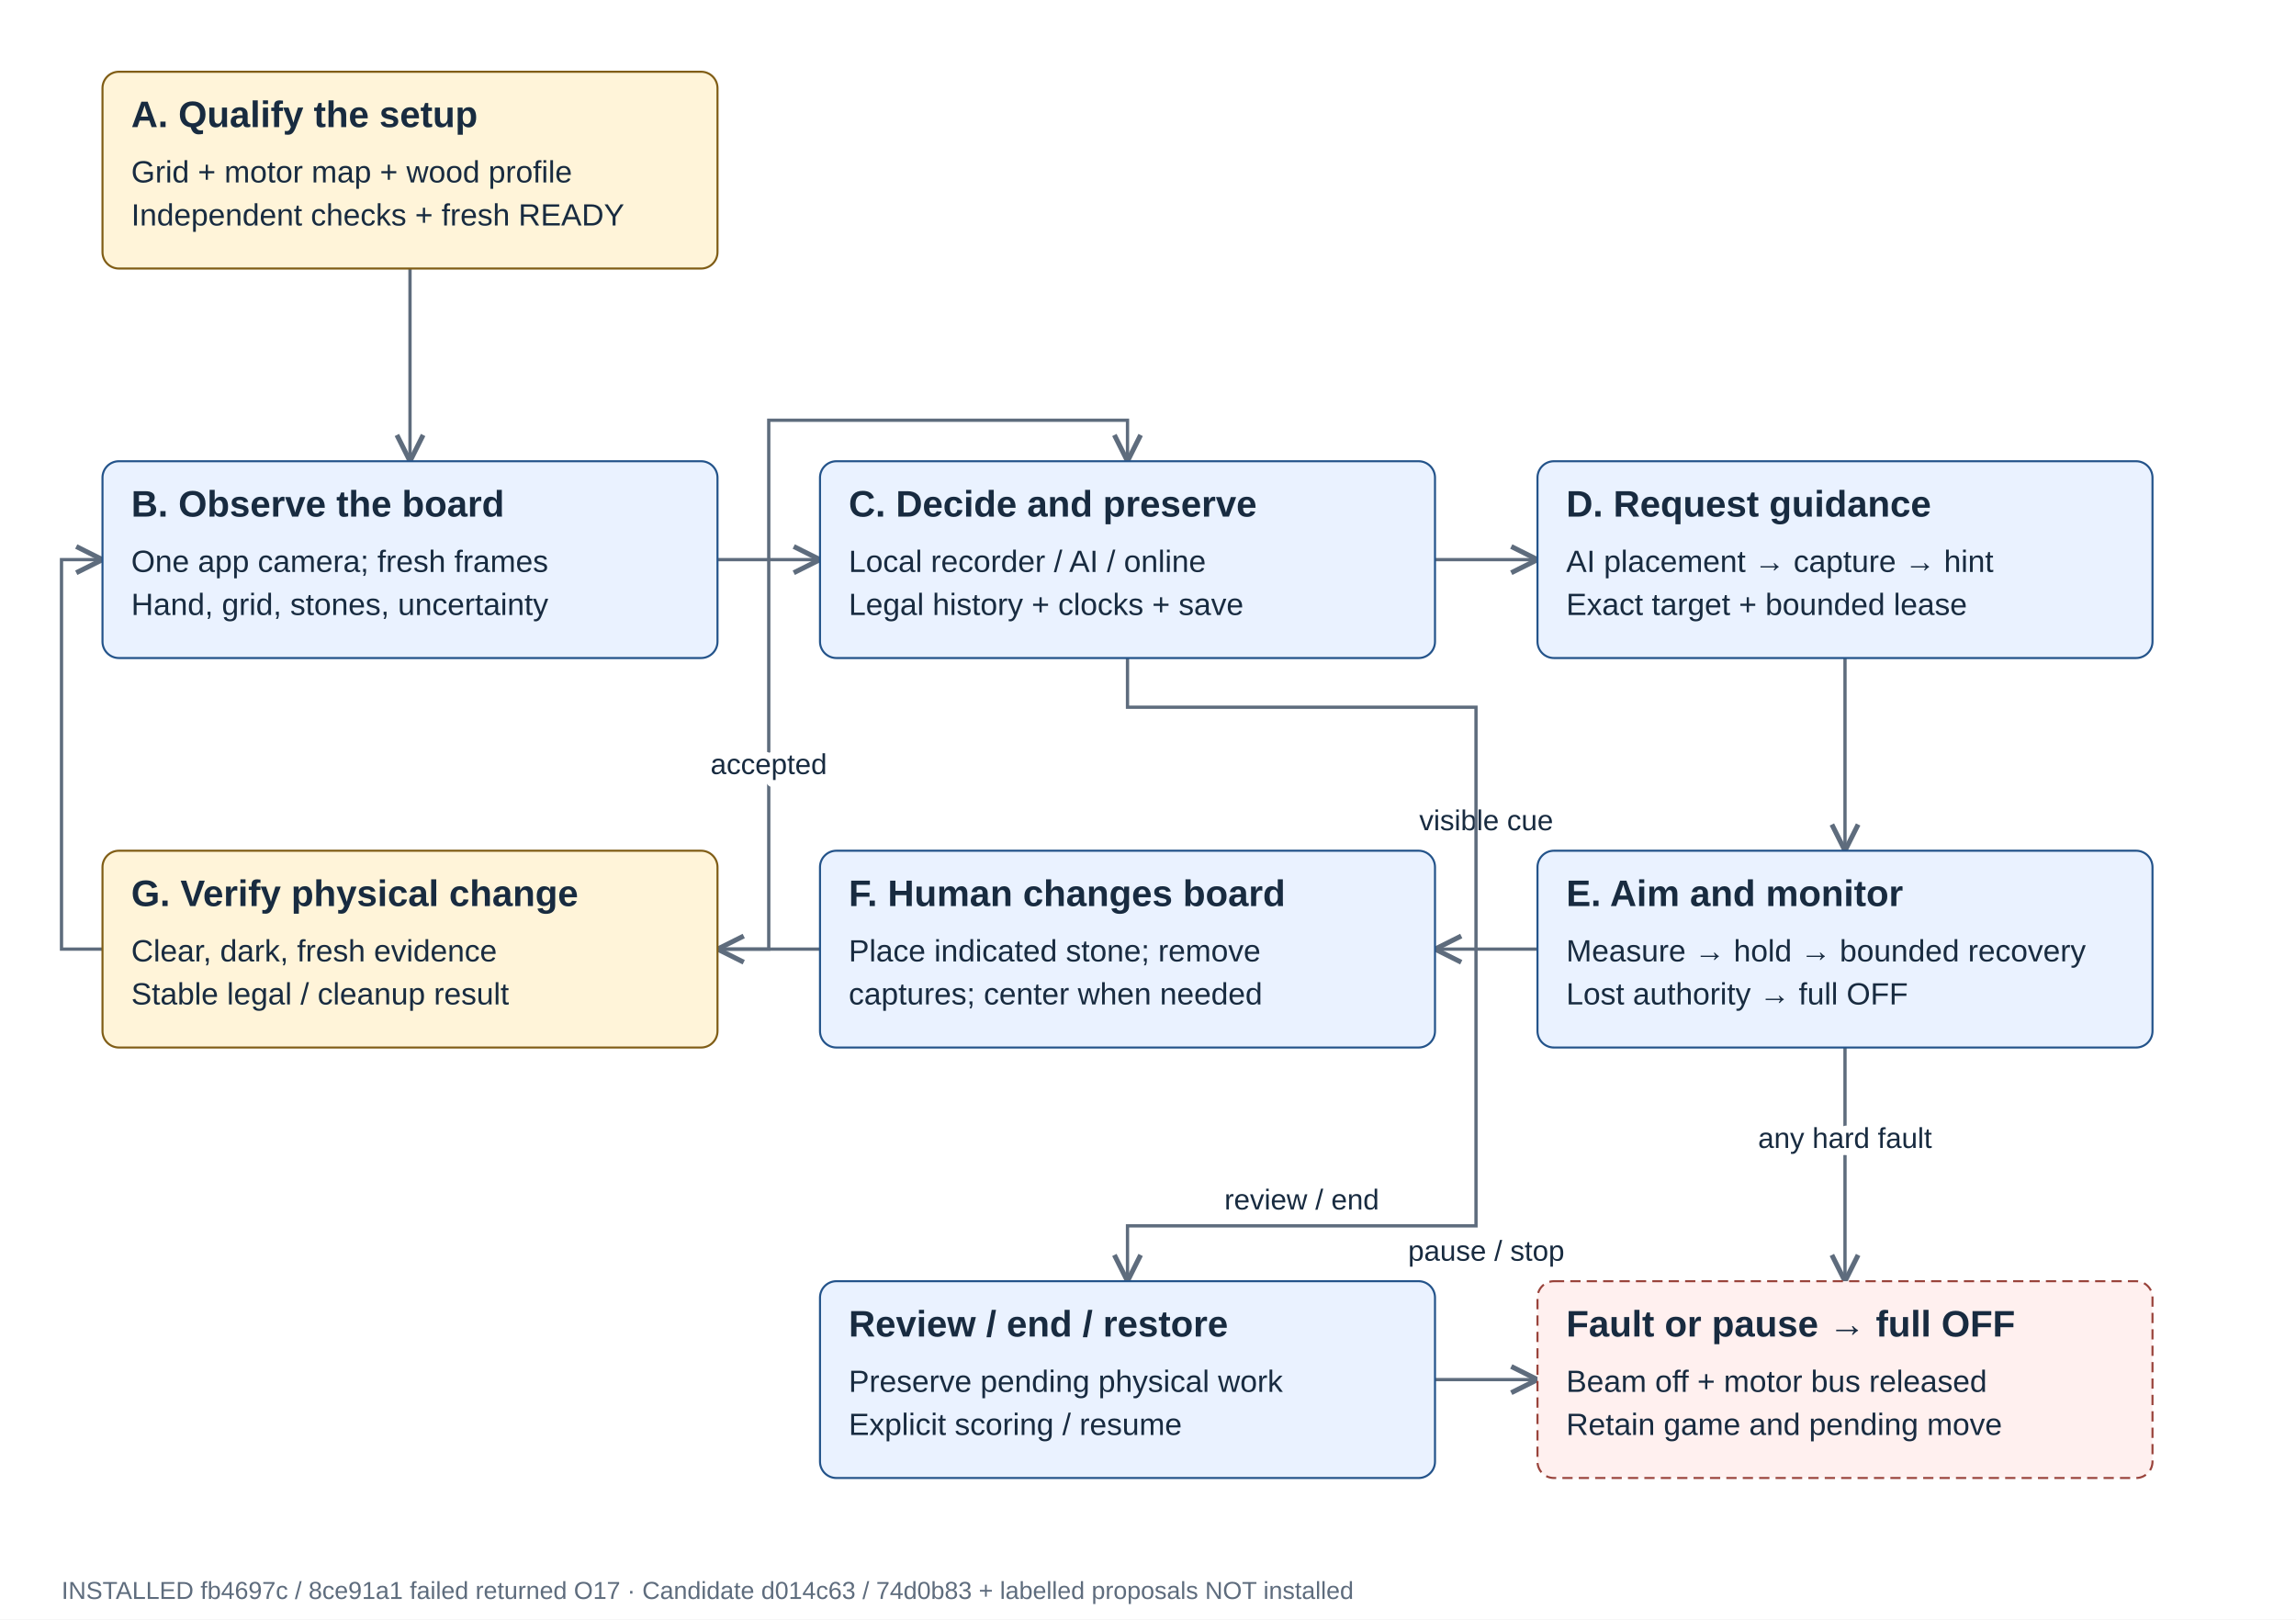
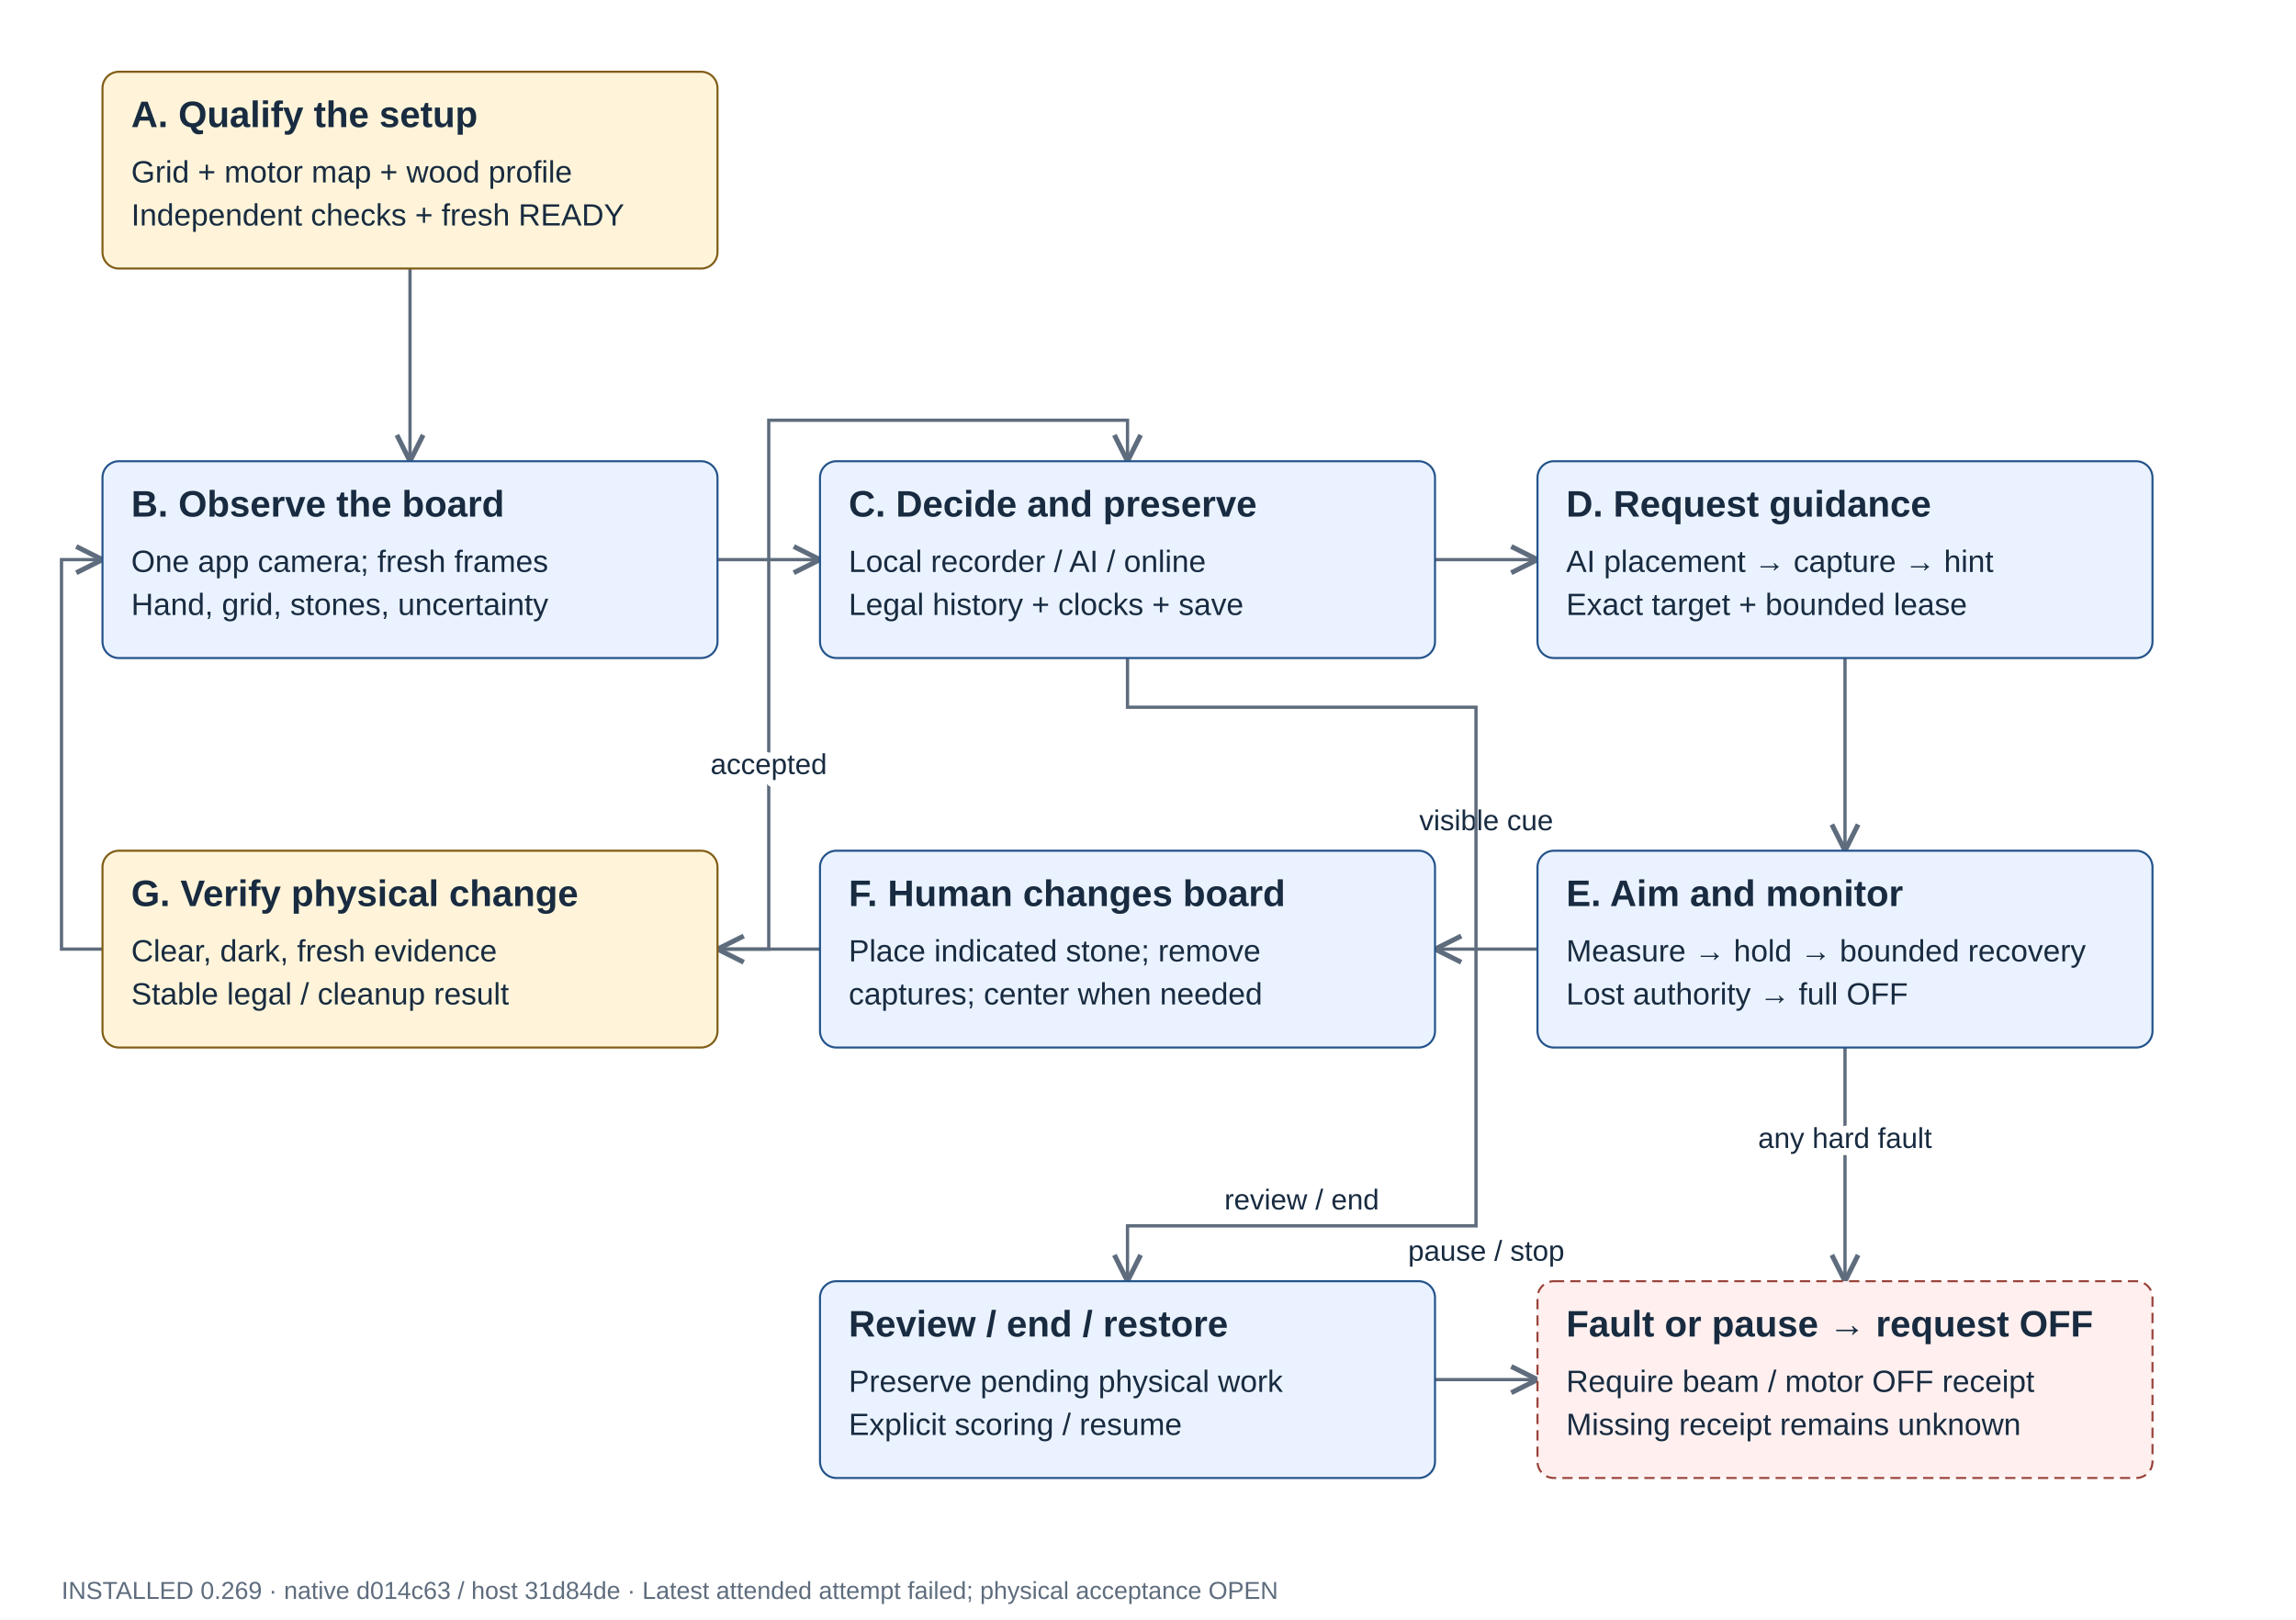
<svg xmlns="http://www.w3.org/2000/svg" viewBox="0 0 1120 790" width="1120" height="790" role="img" aria-labelledby="overview-title overview-desc">
  <defs>
    <marker id="arrow" markerWidth="10" markerHeight="10" refX="9" refY="5" orient="auto-start-reverse">
      <path d="M 1 1 L 9 5 L 1 9" fill="none" stroke="#5e6c7d" stroke-width="1.5" />
    </marker>
  </defs>
  <style>text{font-family:Arial,Helvetica,sans-serif;fill:#182b40}.edge-label{font-size:14px;paint-order:stroke;stroke:#fff;stroke-width:7px;stroke-linejoin:round}.node-title{font-size:18px;font-weight:600}.node-body{font-size:15px}</style>
  <rect width="100%" height="100%" fill="#fff" />
  <polyline points="200.0,131.0 200.0,225.0" fill="none" stroke="#5e6c7d" stroke-width="1.6" marker-end="url(#arrow)" />
  <polyline points="350.0,273.0 400.0,273.0" fill="none" stroke="#5e6c7d" stroke-width="1.6" marker-end="url(#arrow)" />
  <polyline points="700.0,273.0 750.0,273.0" fill="none" stroke="#5e6c7d" stroke-width="1.6" marker-end="url(#arrow)" />
  <polyline points="900.0,321.0 900.0,415.0" fill="none" stroke="#5e6c7d" stroke-width="1.6" marker-end="url(#arrow)" />
  <polyline points="750.0,463.0 700.0,463.0" fill="none" stroke="#5e6c7d" stroke-width="1.6" marker-end="url(#arrow)" />
  <text class="edge-label" x="725.0" y="405.0" text-anchor="middle">visible cue</text>
  <polyline points="400.0,463.0 350.0,463.0" fill="none" stroke="#5e6c7d" stroke-width="1.6" marker-end="url(#arrow)" />
  <polyline points="50.0,463.0 30,463 30,273 50.0,273.0" fill="none" stroke="#5e6c7d" stroke-width="1.6" marker-end="url(#arrow)" />
  <polyline points="350.0,463.0 375,463 375,205 550,205 550.0,225.0" fill="none" stroke="#5e6c7d" stroke-width="1.6" marker-end="url(#arrow)" />
  <text class="edge-label" x="375.0" y="377.6" text-anchor="middle">accepted</text>
  <polyline points="550.0,321.0 550,345 720,345 720,598 550,598 550.0,625.0" fill="none" stroke="#5e6c7d" stroke-width="1.6" marker-end="url(#arrow)" />
  <text class="edge-label" x="635.0" y="590.0" text-anchor="middle">review / end</text>
  <polyline points="900.0,511.0 900.0,625.0" fill="none" stroke="#5e6c7d" stroke-width="1.6" marker-end="url(#arrow)" />
  <text class="edge-label" x="900.0" y="560.0" text-anchor="middle">any hard fault</text>
  <polyline points="700.0,673.0 750.0,673.0" fill="none" stroke="#5e6c7d" stroke-width="1.6" marker-end="url(#arrow)" />
  <text class="edge-label" x="725.0" y="615.0" text-anchor="middle">pause / stop</text>
  <g data-node="setup">
    <rect x="50" y="35" width="300" height="96" rx="8" fill="#fff4d9" stroke="#805d16" />
    <text class="node-title" x="64" y="62">A. Qualify the setup</text>
    <text class="node-body" x="64" y="89">Grid + motor map + wood profile</text>
    <text class="node-body" x="64" y="110">Independent checks + fresh READY</text>
  </g>
  <g data-node="camera">
    <rect x="50" y="225" width="300" height="96" rx="8" fill="#eaf2ff" stroke="#23538a" />
    <text class="node-title" x="64" y="252">B. Observe the board</text>
    <text class="node-body" x="64" y="279">One app camera; fresh frames</text>
    <text class="node-body" x="64" y="300">Hand, grid, stones, uncertainty</text>
  </g>
  <g data-node="game">
    <rect x="400" y="225" width="300" height="96" rx="8" fill="#eaf2ff" stroke="#23538a" />
    <text class="node-title" x="414" y="252">C. Decide and preserve</text>
    <text class="node-body" x="414" y="279">Local recorder / AI / online</text>
    <text class="node-body" x="414" y="300">Legal history + clocks + save</text>
  </g>
  <g data-node="guide">
    <rect x="750" y="225" width="300" height="96" rx="8" fill="#eaf2ff" stroke="#23538a" />
    <text class="node-title" x="764" y="252">D. Request guidance</text>
    <text class="node-body" x="764" y="279">AI placement → capture → hint</text>
    <text class="node-body" x="764" y="300">Exact target + bounded lease</text>
  </g>
  <g data-node="host">
    <rect x="750" y="415" width="300" height="96" rx="8" fill="#eaf2ff" stroke="#23538a" />
    <text class="node-title" x="764" y="442">E. Aim and monitor</text>
    <text class="node-body" x="764" y="469">Measure → hold → bounded recovery</text>
    <text class="node-body" x="764" y="490">Lost authority → full OFF</text>
  </g>
  <g data-node="human">
    <rect x="400" y="415" width="300" height="96" rx="8" fill="#eaf2ff" stroke="#23538a" />
    <text class="node-title" x="414" y="442">F. Human changes board</text>
    <text class="node-body" x="414" y="469">Place indicated stone; remove</text>
    <text class="node-body" x="414" y="490">captures; center when needed</text>
  </g>
  <g data-node="confirm">
    <rect x="50" y="415" width="300" height="96" rx="8" fill="#fff4d9" stroke="#805d16" />
    <text class="node-title" x="64" y="442">G. Verify physical change</text>
    <text class="node-body" x="64" y="469">Clear, dark, fresh evidence</text>
    <text class="node-body" x="64" y="490">Stable legal / cleanup result</text>
  </g>
  <g data-node="save">
    <rect x="400" y="625" width="300" height="96" rx="8" fill="#eaf2ff" stroke="#23538a" />
    <text class="node-title" x="414" y="652">Review / end / restore</text>
    <text class="node-body" x="414" y="679">Preserve pending physical work</text>
    <text class="node-body" x="414" y="700">Explicit scoring / resume</text>
  </g>
  <g data-node="fault">
    <rect x="750" y="625" width="300" height="96" rx="8" fill="#fff0ef" stroke="#99433b" stroke-dasharray="5 3" />
-     <text class="node-title" x="764" y="652">Fault or pause → full OFF</text>
-     <text class="node-body" x="764" y="679">Beam off + motor bus released</text>
-     <text class="node-body" x="764" y="700">Retain game and pending move</text>
+     <text class="node-title" x="764" y="652">Fault or pause → request OFF</text>
+     <text class="node-body" x="764" y="679">Require beam / motor OFF receipt</text>
+     <text class="node-body" x="764" y="700">Missing receipt remains unknown</text>
  </g>
-   <text x="30" y="780" style="font-size:12px;fill:#5e6c7d">INSTALLED fb4697c / 8ce91a1 failed returned O17 · Candidate d014c63 / 74d0b83 + labelled proposals NOT installed</text>
+   <text x="30" y="780" style="font-size:12px;fill:#5e6c7d">INSTALLED 0.269 · native d014c63 / host 31d84de · Latest attended attempt failed; physical acceptance OPEN</text>
</svg>
